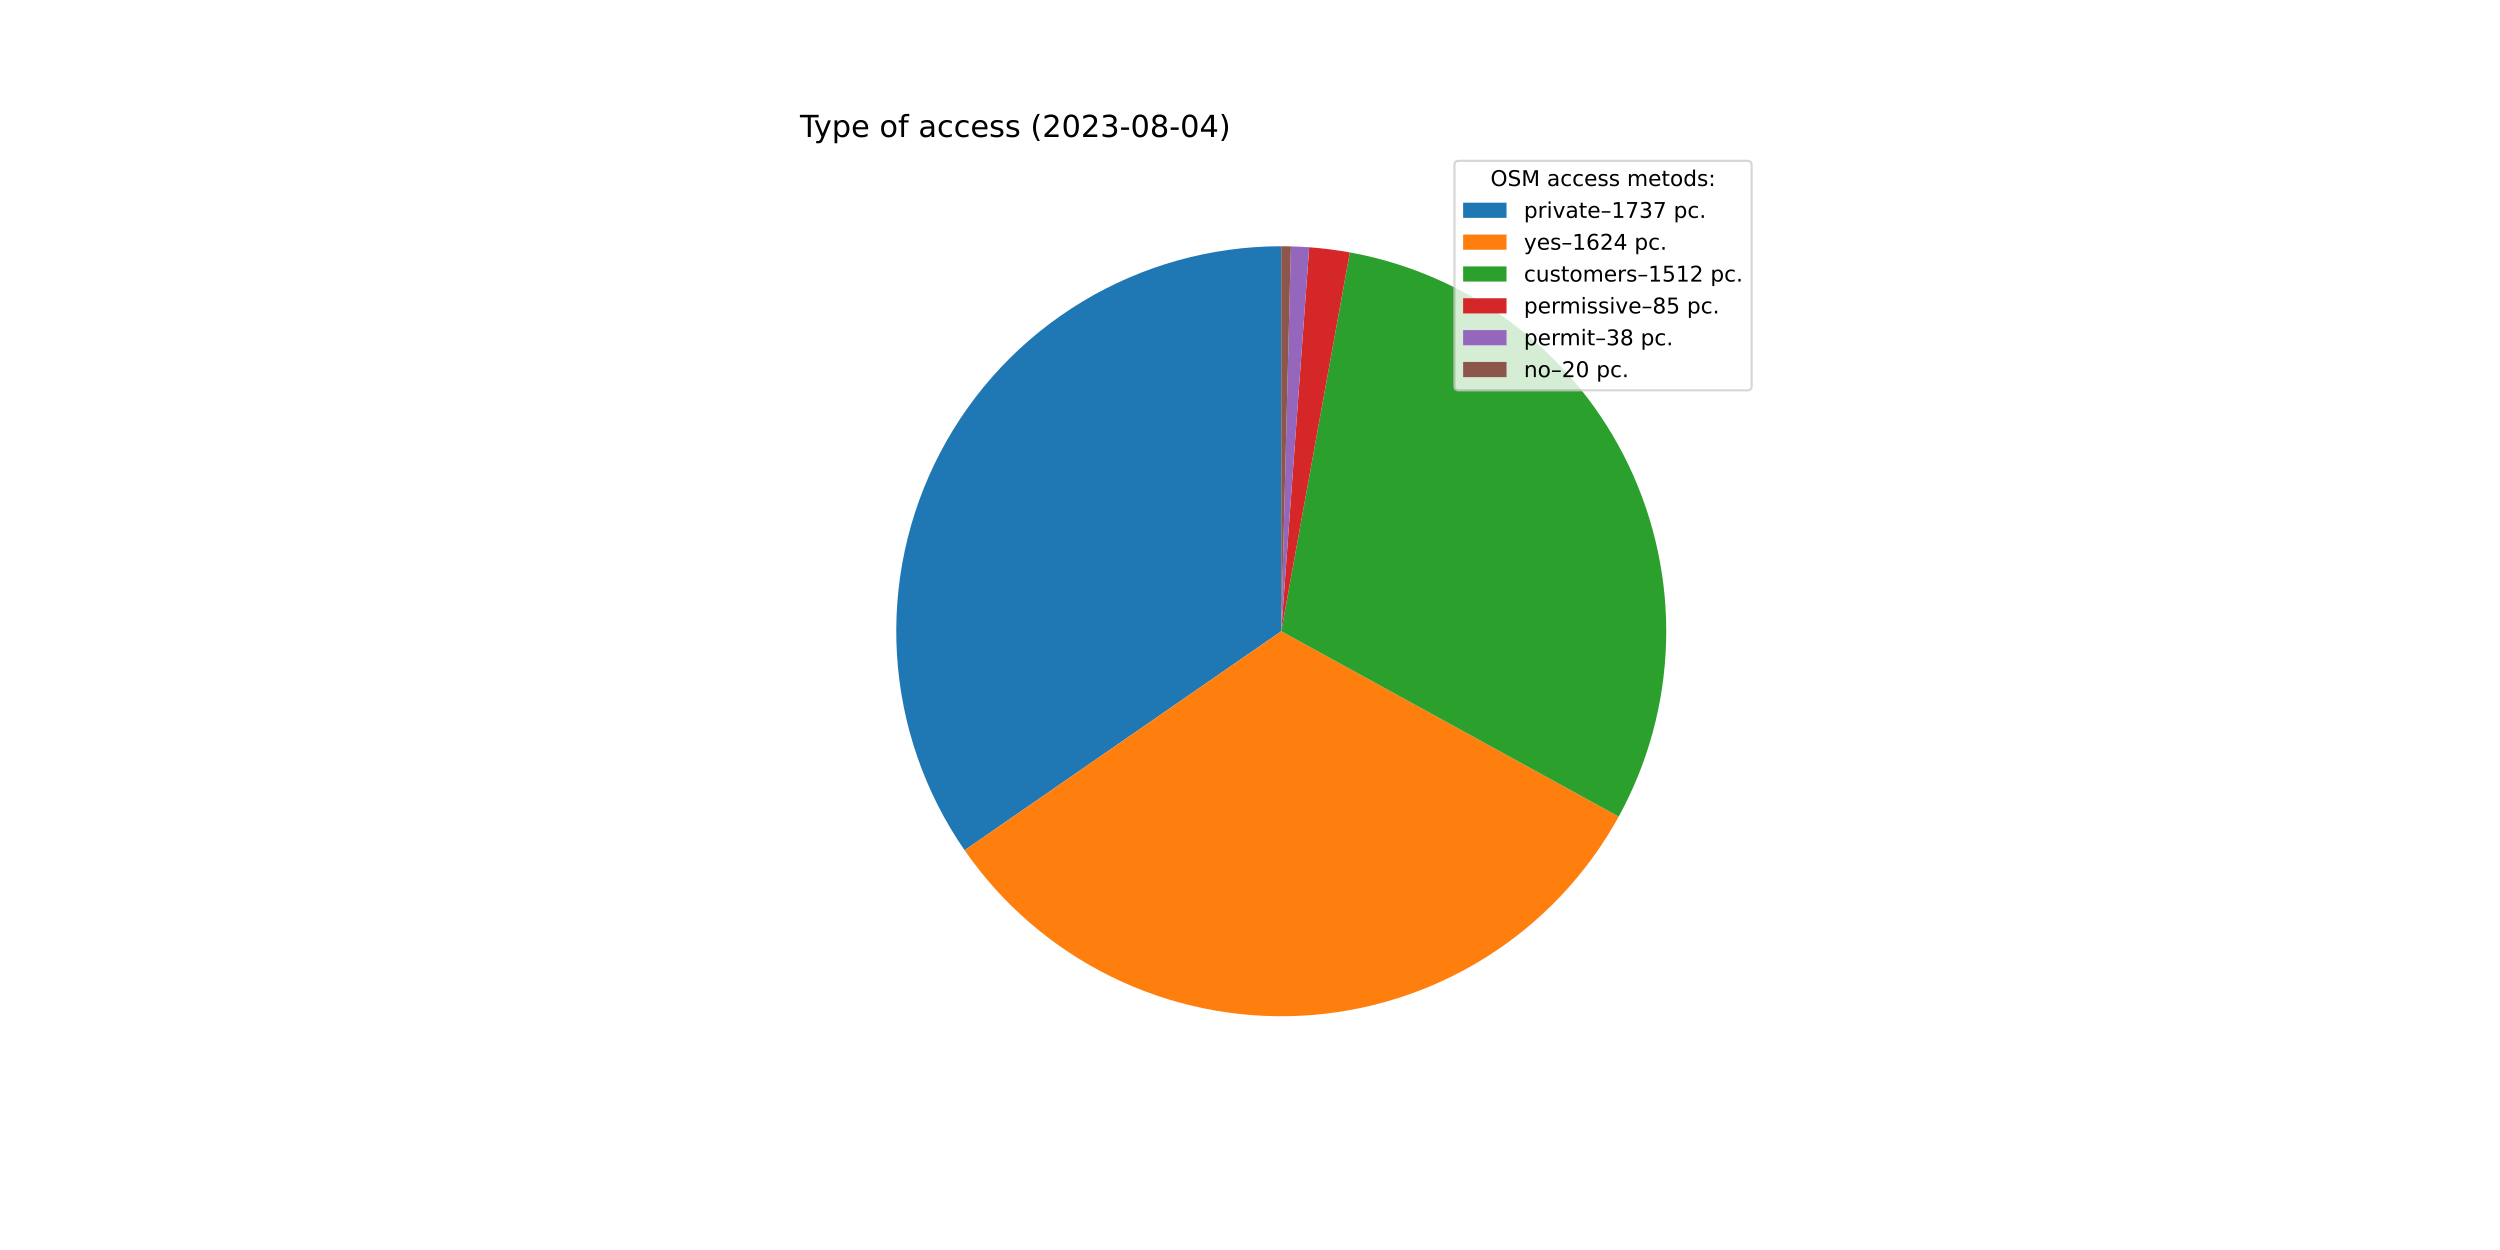
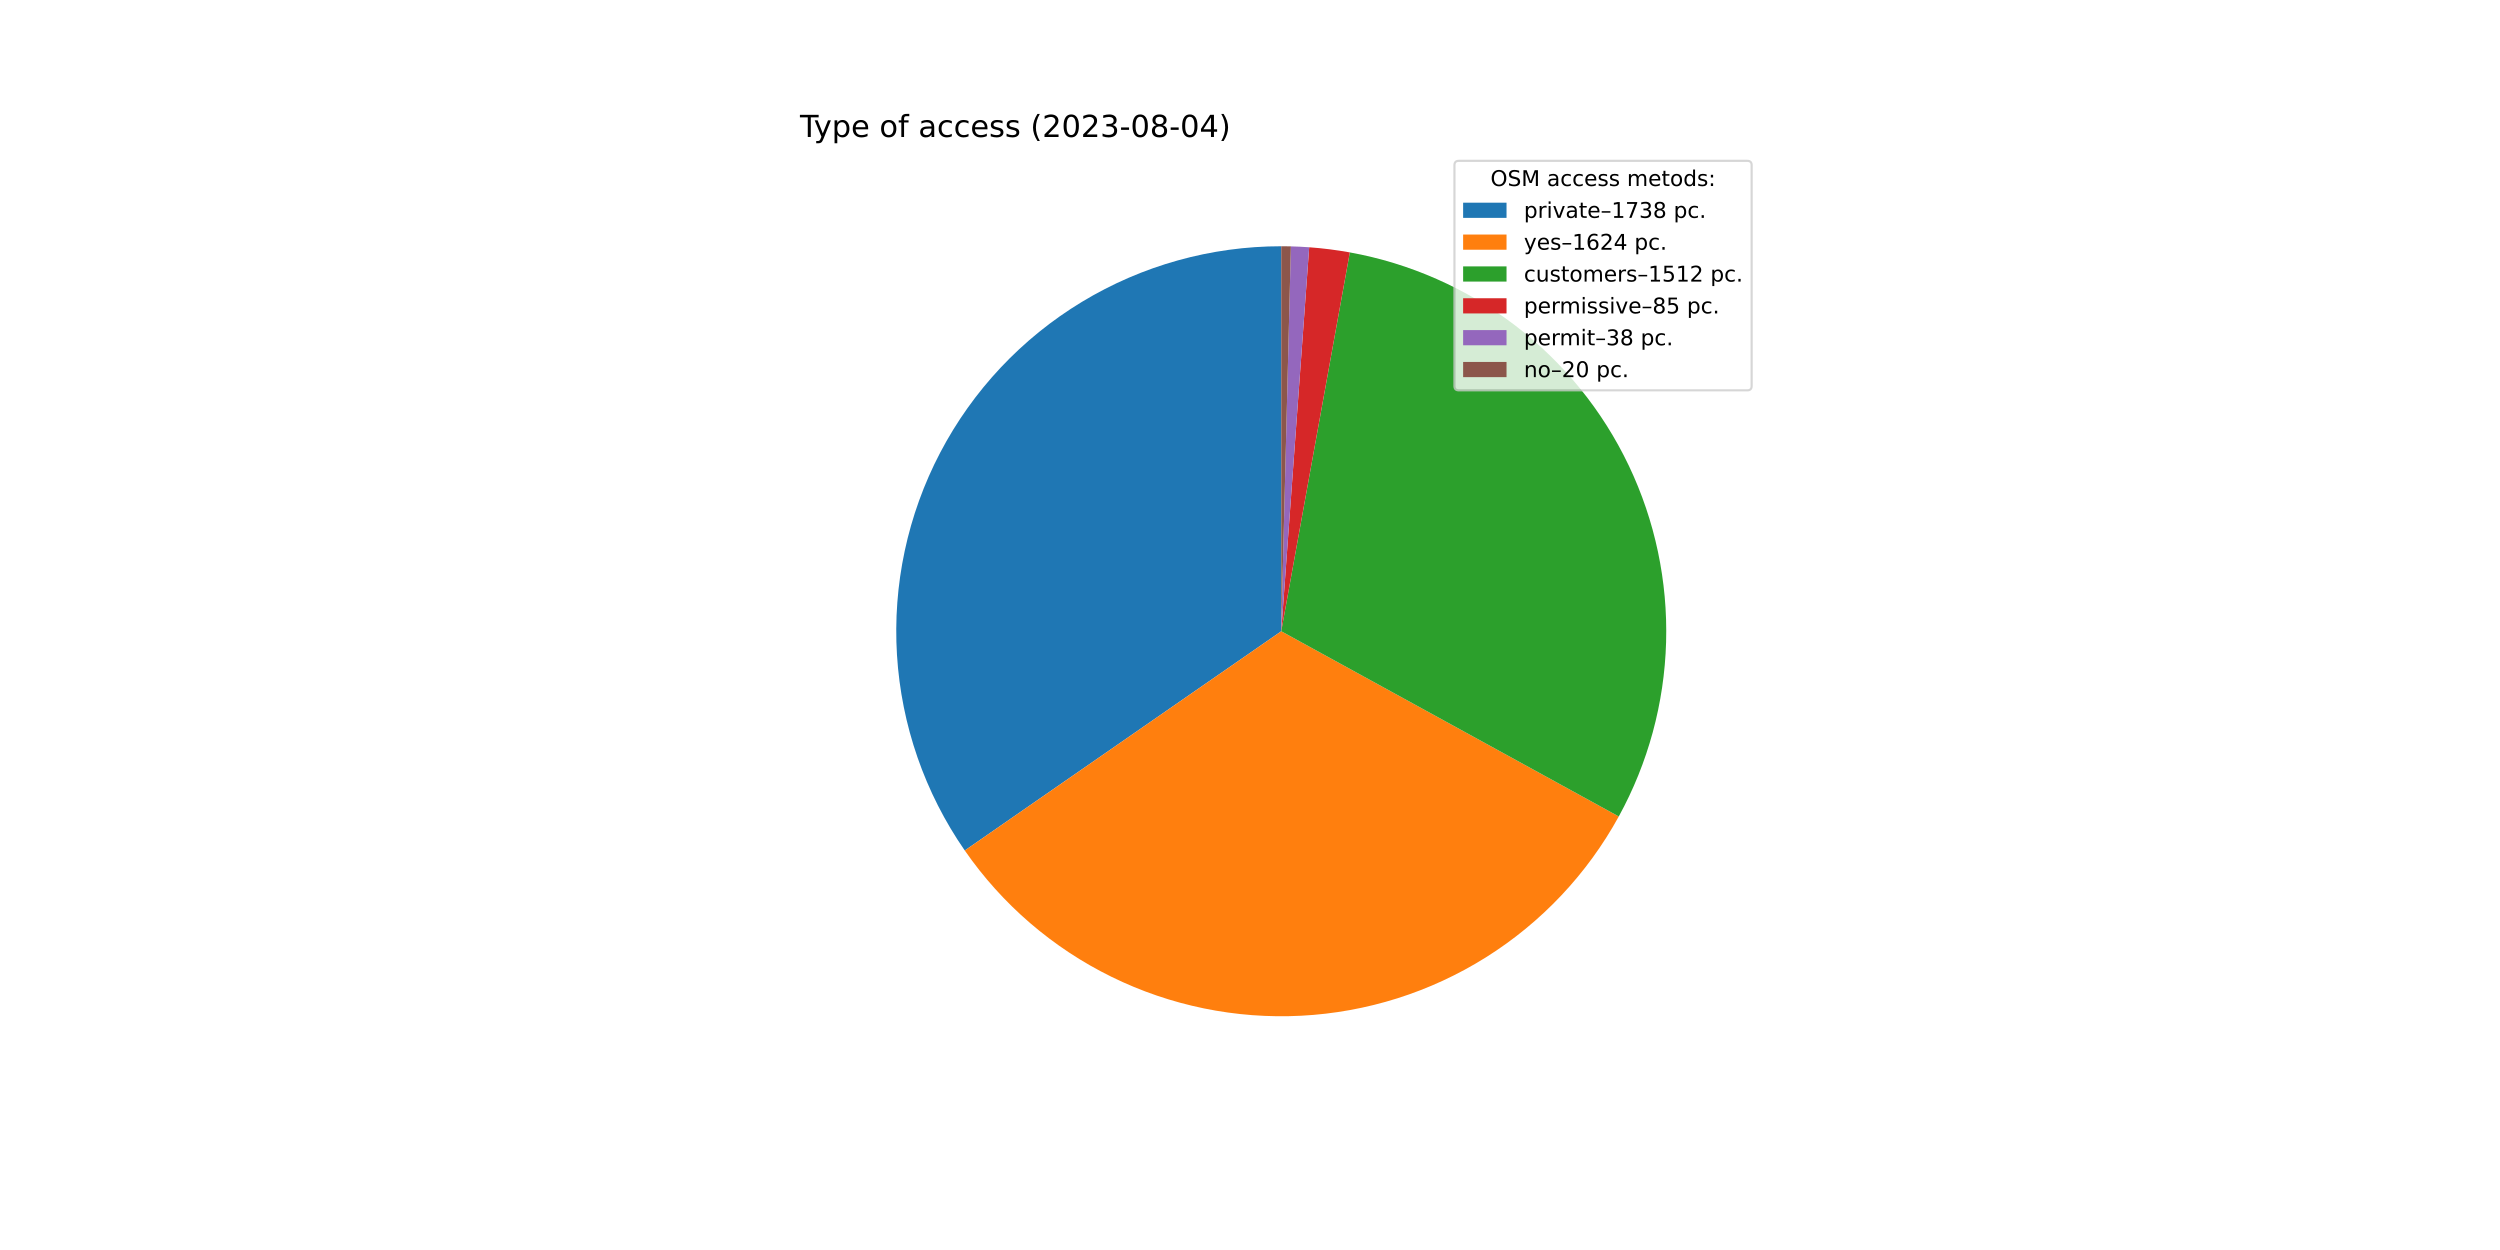
<svg xmlns="http://www.w3.org/2000/svg" xmlns:xlink="http://www.w3.org/1999/xlink" width="1152pt" height="576pt" viewBox="0 0 1152 576" version="1.1">
  <defs>
    <style type="text/css">*{stroke-linejoin: round; stroke-linecap: butt}</style>
  </defs>
  <g id="figure_1">
    <g id="patch_1">
      <path d="M 0 576  L 1152 576  L 1152 0  L 0 0  z " style="fill: #ffffff" />
    </g>
    <g id="axes_1">
      <g id="patch_2">
-         <path d="M 590.4 113.472  C 558.036 113.472 526.28 122.328 498.587 139.077  C 470.894 155.827 448.305 179.839 433.277 208.503  C 418.249 237.166 411.348 269.403 413.323 301.707  C 415.298 334.011 426.075 365.167 444.484 391.786  L 590.4 290.88  L 590.4 113.472  z " style="fill: #1f77b4" />
+         <path d="M 590.4 113.472  C 558.023 113.472 526.256 122.335 498.556 139.096  C 470.856 155.858 448.266 179.886 433.244 208.567  C 418.222 237.248 411.334 269.501 413.329 301.816  C 415.325 334.131 426.129 365.291 444.566 391.905  L 590.4 290.88  L 590.4 113.472  z " style="fill: #1f77b4" />
      </g>
      <g id="patch_3">
-         <path d="M 444.484 391.786  C 461.681 416.654 484.954 436.719 512.084 450.066  C 539.214 463.413 569.311 469.606 599.507 468.054  C 629.703 466.502 659.007 457.256 684.625 441.197  C 710.244 425.138 731.337 402.793 745.894 376.292  L 590.4 290.88  L 444.484 391.786  z " style="fill: #ff7f0e" />
+         <path d="M 444.566 391.905  C 461.781 416.755 485.064 436.797 512.198 450.122  C 539.332 463.447 569.428 469.619 599.616 468.048  C 629.805 466.478 659.098 457.217 684.703 441.148  C 710.308 425.08 731.386 402.73 745.929 376.228  L 590.4 290.88  L 444.566 391.905  z " style="fill: #ff7f0e" />
      </g>
      <g id="patch_4">
-         <path d="M 745.894 376.292  C 759.437 351.637 766.924 324.109 767.734 295.99  C 768.545 267.872 762.656 239.959 750.555 214.564  C 738.454 189.169 720.484 167.013 698.134 149.93  C 675.785 132.847 649.689 121.323 622.009 116.311  L 590.4 290.88  L 745.894 376.292  z " style="fill: #2ca02c" />
+         <path d="M 745.929 376.228  C 759.46 351.572 766.935 324.048 767.736 295.934  C 768.537 267.82 762.642 239.915 750.537 214.528  C 738.433 189.141 720.464 166.993 698.116 149.916  C 675.769 132.84 649.678 121.319 622.002 116.309  L 590.4 290.88  L 745.929 376.228  z " style="fill: #2ca02c" />
      </g>
      <g id="patch_5">
-         <path d="M 622.009 116.311  C 618.911 115.75 615.798 115.271 612.675 114.876  C 609.551 114.481 606.418 114.169 603.278 113.94  L 590.4 290.88  L 622.009 116.311  z " style="fill: #d62728" />
+         <path d="M 622.002 116.309  C 618.905 115.749 615.793 115.271 612.67 114.875  C 609.548 114.48 606.415 114.168 603.275 113.94  L 590.4 290.88  L 622.002 116.309  z " style="fill: #d62728" />
      </g>
      <g id="patch_6">
-         <path d="M 603.278 113.94  C 601.874 113.838 600.469 113.752 599.063 113.684  C 597.658 113.615 596.251 113.563 594.844 113.528  L 590.4 290.88  L 603.278 113.94  z " style="fill: #9467bd" />
+         <path d="M 603.275 113.94  C 601.872 113.838 600.467 113.752 599.062 113.684  C 597.656 113.615 596.25 113.563 594.843 113.528  L 590.4 290.88  L 603.275 113.94  z " style="fill: #9467bd" />
      </g>
      <g id="patch_7">
-         <path d="M 594.844 113.528  C 594.104 113.509 593.363 113.495 592.622 113.486  C 591.881 113.477 591.141 113.472 590.4 113.472  L 590.4 290.88  L 594.844 113.528  z " style="fill: #8c564b" />
+         <path d="M 594.843 113.528  C 594.103 113.509 593.362 113.495 592.622 113.486  C 591.881 113.477 591.141 113.472 590.4 113.472  L 590.4 290.88  L 594.843 113.528  z " style="fill: #8c564b" />
      </g>
      <g id="matplotlib.axis_1" />
      <g id="matplotlib.axis_2" />
      <g id="text_1">
        <g transform="translate(368.64 63.12)scale(0.14 -0.14)">
          <defs>
            <path id="DejaVuSans-54" d="M -19 4666  L 3928 4666  L 3928 4134  L 2272 4134  L 2272 0  L 1638 0  L 1638 4134  L -19 4134  L -19 4666  z " transform="scale(0.015625)" />
            <path id="DejaVuSans-79" d="M 2059 -325  Q 1816 -950 1584 -1140  Q 1353 -1331 966 -1331  L 506 -1331  L 506 -850  L 844 -850  Q 1081 -850 1212 -737  Q 1344 -625 1503 -206  L 1606 56  L 191 3500  L 800 3500  L 1894 763  L 2988 3500  L 3597 3500  L 2059 -325  z " transform="scale(0.015625)" />
            <path id="DejaVuSans-70" d="M 1159 525  L 1159 -1331  L 581 -1331  L 581 3500  L 1159 3500  L 1159 2969  Q 1341 3281 1617 3432  Q 1894 3584 2278 3584  Q 2916 3584 3314 3078  Q 3713 2572 3713 1747  Q 3713 922 3314 415  Q 2916 -91 2278 -91  Q 1894 -91 1617 61  Q 1341 213 1159 525  z M 3116 1747  Q 3116 2381 2855 2742  Q 2594 3103 2138 3103  Q 1681 3103 1420 2742  Q 1159 2381 1159 1747  Q 1159 1113 1420 752  Q 1681 391 2138 391  Q 2594 391 2855 752  Q 3116 1113 3116 1747  z " transform="scale(0.015625)" />
            <path id="DejaVuSans-65" d="M 3597 1894  L 3597 1613  L 953 1613  Q 991 1019 1311 708  Q 1631 397 2203 397  Q 2534 397 2845 478  Q 3156 559 3463 722  L 3463 178  Q 3153 47 2828 -22  Q 2503 -91 2169 -91  Q 1331 -91 842 396  Q 353 884 353 1716  Q 353 2575 817 3079  Q 1281 3584 2069 3584  Q 2775 3584 3186 3129  Q 3597 2675 3597 1894  z M 3022 2063  Q 3016 2534 2758 2815  Q 2500 3097 2075 3097  Q 1594 3097 1305 2825  Q 1016 2553 972 2059  L 3022 2063  z " transform="scale(0.015625)" />
            <path id="DejaVuSans-20" transform="scale(0.015625)" />
            <path id="DejaVuSans-6f" d="M 1959 3097  Q 1497 3097 1228 2736  Q 959 2375 959 1747  Q 959 1119 1226 758  Q 1494 397 1959 397  Q 2419 397 2687 759  Q 2956 1122 2956 1747  Q 2956 2369 2687 2733  Q 2419 3097 1959 3097  z M 1959 3584  Q 2709 3584 3137 3096  Q 3566 2609 3566 1747  Q 3566 888 3137 398  Q 2709 -91 1959 -91  Q 1206 -91 779 398  Q 353 888 353 1747  Q 353 2609 779 3096  Q 1206 3584 1959 3584  z " transform="scale(0.015625)" />
            <path id="DejaVuSans-66" d="M 2375 4863  L 2375 4384  L 1825 4384  Q 1516 4384 1395 4259  Q 1275 4134 1275 3809  L 1275 3500  L 2222 3500  L 2222 3053  L 1275 3053  L 1275 0  L 697 0  L 697 3053  L 147 3053  L 147 3500  L 697 3500  L 697 3744  Q 697 4328 969 4595  Q 1241 4863 1831 4863  L 2375 4863  z " transform="scale(0.015625)" />
            <path id="DejaVuSans-61" d="M 2194 1759  Q 1497 1759 1228 1600  Q 959 1441 959 1056  Q 959 750 1161 570  Q 1363 391 1709 391  Q 2188 391 2477 730  Q 2766 1069 2766 1631  L 2766 1759  L 2194 1759  z M 3341 1997  L 3341 0  L 2766 0  L 2766 531  Q 2569 213 2275 61  Q 1981 -91 1556 -91  Q 1019 -91 701 211  Q 384 513 384 1019  Q 384 1609 779 1909  Q 1175 2209 1959 2209  L 2766 2209  L 2766 2266  Q 2766 2663 2505 2880  Q 2244 3097 1772 3097  Q 1472 3097 1187 3025  Q 903 2953 641 2809  L 641 3341  Q 956 3463 1253 3523  Q 1550 3584 1831 3584  Q 2591 3584 2966 3190  Q 3341 2797 3341 1997  z " transform="scale(0.015625)" />
            <path id="DejaVuSans-63" d="M 3122 3366  L 3122 2828  Q 2878 2963 2633 3030  Q 2388 3097 2138 3097  Q 1578 3097 1268 2742  Q 959 2388 959 1747  Q 959 1106 1268 751  Q 1578 397 2138 397  Q 2388 397 2633 464  Q 2878 531 3122 666  L 3122 134  Q 2881 22 2623 -34  Q 2366 -91 2075 -91  Q 1284 -91 818 406  Q 353 903 353 1747  Q 353 2603 823 3093  Q 1294 3584 2113 3584  Q 2378 3584 2631 3529  Q 2884 3475 3122 3366  z " transform="scale(0.015625)" />
            <path id="DejaVuSans-73" d="M 2834 3397  L 2834 2853  Q 2591 2978 2328 3040  Q 2066 3103 1784 3103  Q 1356 3103 1142 2972  Q 928 2841 928 2578  Q 928 2378 1081 2264  Q 1234 2150 1697 2047  L 1894 2003  Q 2506 1872 2764 1633  Q 3022 1394 3022 966  Q 3022 478 2636 193  Q 2250 -91 1575 -91  Q 1294 -91 989 -36  Q 684 19 347 128  L 347 722  Q 666 556 975 473  Q 1284 391 1588 391  Q 1994 391 2212 530  Q 2431 669 2431 922  Q 2431 1156 2273 1281  Q 2116 1406 1581 1522  L 1381 1569  Q 847 1681 609 1914  Q 372 2147 372 2553  Q 372 3047 722 3315  Q 1072 3584 1716 3584  Q 2034 3584 2315 3537  Q 2597 3491 2834 3397  z " transform="scale(0.015625)" />
            <path id="DejaVuSans-28" d="M 1984 4856  Q 1566 4138 1362 3434  Q 1159 2731 1159 2009  Q 1159 1288 1364 580  Q 1569 -128 1984 -844  L 1484 -844  Q 1016 -109 783 600  Q 550 1309 550 2009  Q 550 2706 781 3412  Q 1013 4119 1484 4856  L 1984 4856  z " transform="scale(0.015625)" />
            <path id="DejaVuSans-32" d="M 1228 531  L 3431 531  L 3431 0  L 469 0  L 469 531  Q 828 903 1448 1529  Q 2069 2156 2228 2338  Q 2531 2678 2651 2914  Q 2772 3150 2772 3378  Q 2772 3750 2511 3984  Q 2250 4219 1831 4219  Q 1534 4219 1204 4116  Q 875 4013 500 3803  L 500 4441  Q 881 4594 1212 4672  Q 1544 4750 1819 4750  Q 2544 4750 2975 4387  Q 3406 4025 3406 3419  Q 3406 3131 3298 2873  Q 3191 2616 2906 2266  Q 2828 2175 2409 1742  Q 1991 1309 1228 531  z " transform="scale(0.015625)" />
            <path id="DejaVuSans-30" d="M 2034 4250  Q 1547 4250 1301 3770  Q 1056 3291 1056 2328  Q 1056 1369 1301 889  Q 1547 409 2034 409  Q 2525 409 2770 889  Q 3016 1369 3016 2328  Q 3016 3291 2770 3770  Q 2525 4250 2034 4250  z M 2034 4750  Q 2819 4750 3233 4129  Q 3647 3509 3647 2328  Q 3647 1150 3233 529  Q 2819 -91 2034 -91  Q 1250 -91 836 529  Q 422 1150 422 2328  Q 422 3509 836 4129  Q 1250 4750 2034 4750  z " transform="scale(0.015625)" />
            <path id="DejaVuSans-33" d="M 2597 2516  Q 3050 2419 3304 2112  Q 3559 1806 3559 1356  Q 3559 666 3084 287  Q 2609 -91 1734 -91  Q 1441 -91 1130 -33  Q 819 25 488 141  L 488 750  Q 750 597 1062 519  Q 1375 441 1716 441  Q 2309 441 2620 675  Q 2931 909 2931 1356  Q 2931 1769 2642 2001  Q 2353 2234 1838 2234  L 1294 2234  L 1294 2753  L 1863 2753  Q 2328 2753 2575 2939  Q 2822 3125 2822 3475  Q 2822 3834 2567 4026  Q 2313 4219 1838 4219  Q 1578 4219 1281 4162  Q 984 4106 628 3988  L 628 4550  Q 988 4650 1302 4700  Q 1616 4750 1894 4750  Q 2613 4750 3031 4423  Q 3450 4097 3450 3541  Q 3450 3153 3228 2886  Q 3006 2619 2597 2516  z " transform="scale(0.015625)" />
            <path id="DejaVuSans-2d" d="M 313 2009  L 1997 2009  L 1997 1497  L 313 1497  L 313 2009  z " transform="scale(0.015625)" />
            <path id="DejaVuSans-38" d="M 2034 2216  Q 1584 2216 1326 1975  Q 1069 1734 1069 1313  Q 1069 891 1326 650  Q 1584 409 2034 409  Q 2484 409 2743 651  Q 3003 894 3003 1313  Q 3003 1734 2745 1975  Q 2488 2216 2034 2216  z M 1403 2484  Q 997 2584 770 2862  Q 544 3141 544 3541  Q 544 4100 942 4425  Q 1341 4750 2034 4750  Q 2731 4750 3128 4425  Q 3525 4100 3525 3541  Q 3525 3141 3298 2862  Q 3072 2584 2669 2484  Q 3125 2378 3379 2068  Q 3634 1759 3634 1313  Q 3634 634 3220 271  Q 2806 -91 2034 -91  Q 1263 -91 848 271  Q 434 634 434 1313  Q 434 1759 690 2068  Q 947 2378 1403 2484  z M 1172 3481  Q 1172 3119 1398 2916  Q 1625 2713 2034 2713  Q 2441 2713 2670 2916  Q 2900 3119 2900 3481  Q 2900 3844 2670 4047  Q 2441 4250 2034 4250  Q 1625 4250 1398 4047  Q 1172 3844 1172 3481  z " transform="scale(0.015625)" />
            <path id="DejaVuSans-34" d="M 2419 4116  L 825 1625  L 2419 1625  L 2419 4116  z M 2253 4666  L 3047 4666  L 3047 1625  L 3713 1625  L 3713 1100  L 3047 1100  L 3047 0  L 2419 0  L 2419 1100  L 313 1100  L 313 1709  L 2253 4666  z " transform="scale(0.015625)" />
            <path id="DejaVuSans-29" d="M 513 4856  L 1013 4856  Q 1481 4119 1714 3412  Q 1947 2706 1947 2009  Q 1947 1309 1714 600  Q 1481 -109 1013 -844  L 513 -844  Q 928 -128 1133 580  Q 1338 1288 1338 2009  Q 1338 2731 1133 3434  Q 928 4138 513 4856  z " transform="scale(0.015625)" />
          </defs>
          <use xlink:href="#DejaVuSans-54" />
          <use xlink:href="#DejaVuSans-79" x="45.459" />
          <use xlink:href="#DejaVuSans-70" x="104.639" />
          <use xlink:href="#DejaVuSans-65" x="168.115" />
          <use xlink:href="#DejaVuSans-20" x="229.639" />
          <use xlink:href="#DejaVuSans-6f" x="261.426" />
          <use xlink:href="#DejaVuSans-66" x="322.607" />
          <use xlink:href="#DejaVuSans-20" x="357.812" />
          <use xlink:href="#DejaVuSans-61" x="389.6" />
          <use xlink:href="#DejaVuSans-63" x="450.879" />
          <use xlink:href="#DejaVuSans-63" x="505.859" />
          <use xlink:href="#DejaVuSans-65" x="560.84" />
          <use xlink:href="#DejaVuSans-73" x="622.363" />
          <use xlink:href="#DejaVuSans-73" x="674.463" />
          <use xlink:href="#DejaVuSans-20" x="726.562" />
          <use xlink:href="#DejaVuSans-28" x="758.35" />
          <use xlink:href="#DejaVuSans-32" x="797.363" />
          <use xlink:href="#DejaVuSans-30" x="860.986" />
          <use xlink:href="#DejaVuSans-32" x="924.609" />
          <use xlink:href="#DejaVuSans-33" x="988.232" />
          <use xlink:href="#DejaVuSans-2d" x="1051.855" />
          <use xlink:href="#DejaVuSans-30" x="1087.939" />
          <use xlink:href="#DejaVuSans-38" x="1151.562" />
          <use xlink:href="#DejaVuSans-2d" x="1215.186" />
          <use xlink:href="#DejaVuSans-30" x="1251.27" />
          <use xlink:href="#DejaVuSans-34" x="1314.893" />
          <use xlink:href="#DejaVuSans-29" x="1378.516" />
        </g>
      </g>
      <g id="legend_1">
        <g id="patch_8">
          <path d="M 672.208 179.867  L 805.16 179.867  Q 807.16 179.867 807.16 177.867  L 807.16 76.12  Q 807.16 74.12 805.16 74.12  L 672.208 74.12  Q 670.208 74.12 670.208 76.12  L 670.208 177.867  Q 670.208 179.867 672.208 179.867  z " style="fill: #ffffff; opacity: 0.8; stroke: #cccccc; stroke-linejoin: miter" />
        </g>
        <g id="text_2">
          <g transform="translate(686.8038 85.71844)scale(0.1 -0.1)">
            <defs>
              <path id="DejaVuSans-4f" d="M 2522 4238  Q 1834 4238 1429 3725  Q 1025 3213 1025 2328  Q 1025 1447 1429 934  Q 1834 422 2522 422  Q 3209 422 3611 934  Q 4013 1447 4013 2328  Q 4013 3213 3611 3725  Q 3209 4238 2522 4238  z M 2522 4750  Q 3503 4750 4090 4092  Q 4678 3434 4678 2328  Q 4678 1225 4090 567  Q 3503 -91 2522 -91  Q 1538 -91 948 565  Q 359 1222 359 2328  Q 359 3434 948 4092  Q 1538 4750 2522 4750  z " transform="scale(0.015625)" />
              <path id="DejaVuSans-53" d="M 3425 4513  L 3425 3897  Q 3066 4069 2747 4153  Q 2428 4238 2131 4238  Q 1616 4238 1336 4038  Q 1056 3838 1056 3469  Q 1056 3159 1242 3001  Q 1428 2844 1947 2747  L 2328 2669  Q 3034 2534 3370 2195  Q 3706 1856 3706 1288  Q 3706 609 3251 259  Q 2797 -91 1919 -91  Q 1588 -91 1214 -16  Q 841 59 441 206  L 441 856  Q 825 641 1194 531  Q 1563 422 1919 422  Q 2459 422 2753 634  Q 3047 847 3047 1241  Q 3047 1584 2836 1778  Q 2625 1972 2144 2069  L 1759 2144  Q 1053 2284 737 2584  Q 422 2884 422 3419  Q 422 4038 858 4394  Q 1294 4750 2059 4750  Q 2388 4750 2728 4690  Q 3069 4631 3425 4513  z " transform="scale(0.015625)" />
              <path id="DejaVuSans-4d" d="M 628 4666  L 1569 4666  L 2759 1491  L 3956 4666  L 4897 4666  L 4897 0  L 4281 0  L 4281 4097  L 3078 897  L 2444 897  L 1241 4097  L 1241 0  L 628 0  L 628 4666  z " transform="scale(0.015625)" />
              <path id="DejaVuSans-6d" d="M 3328 2828  Q 3544 3216 3844 3400  Q 4144 3584 4550 3584  Q 5097 3584 5394 3201  Q 5691 2819 5691 2113  L 5691 0  L 5113 0  L 5113 2094  Q 5113 2597 4934 2840  Q 4756 3084 4391 3084  Q 3944 3084 3684 2787  Q 3425 2491 3425 1978  L 3425 0  L 2847 0  L 2847 2094  Q 2847 2600 2669 2842  Q 2491 3084 2119 3084  Q 1678 3084 1418 2786  Q 1159 2488 1159 1978  L 1159 0  L 581 0  L 581 3500  L 1159 3500  L 1159 2956  Q 1356 3278 1631 3431  Q 1906 3584 2284 3584  Q 2666 3584 2933 3390  Q 3200 3197 3328 2828  z " transform="scale(0.015625)" />
              <path id="DejaVuSans-74" d="M 1172 4494  L 1172 3500  L 2356 3500  L 2356 3053  L 1172 3053  L 1172 1153  Q 1172 725 1289 603  Q 1406 481 1766 481  L 2356 481  L 2356 0  L 1766 0  Q 1100 0 847 248  Q 594 497 594 1153  L 594 3053  L 172 3053  L 172 3500  L 594 3500  L 594 4494  L 1172 4494  z " transform="scale(0.015625)" />
              <path id="DejaVuSans-64" d="M 2906 2969  L 2906 4863  L 3481 4863  L 3481 0  L 2906 0  L 2906 525  Q 2725 213 2448 61  Q 2172 -91 1784 -91  Q 1150 -91 751 415  Q 353 922 353 1747  Q 353 2572 751 3078  Q 1150 3584 1784 3584  Q 2172 3584 2448 3432  Q 2725 3281 2906 2969  z M 947 1747  Q 947 1113 1208 752  Q 1469 391 1925 391  Q 2381 391 2643 752  Q 2906 1113 2906 1747  Q 2906 2381 2643 2742  Q 2381 3103 1925 3103  Q 1469 3103 1208 2742  Q 947 2381 947 1747  z " transform="scale(0.015625)" />
              <path id="DejaVuSans-3a" d="M 750 794  L 1409 794  L 1409 0  L 750 0  L 750 794  z M 750 3309  L 1409 3309  L 1409 2516  L 750 2516  L 750 3309  z " transform="scale(0.015625)" />
            </defs>
            <use xlink:href="#DejaVuSans-4f" />
            <use xlink:href="#DejaVuSans-53" x="78.711" />
            <use xlink:href="#DejaVuSans-4d" x="142.188" />
            <use xlink:href="#DejaVuSans-20" x="228.467" />
            <use xlink:href="#DejaVuSans-61" x="260.254" />
            <use xlink:href="#DejaVuSans-63" x="321.533" />
            <use xlink:href="#DejaVuSans-63" x="376.514" />
            <use xlink:href="#DejaVuSans-65" x="431.494" />
            <use xlink:href="#DejaVuSans-73" x="493.018" />
            <use xlink:href="#DejaVuSans-73" x="545.117" />
            <use xlink:href="#DejaVuSans-20" x="597.217" />
            <use xlink:href="#DejaVuSans-6d" x="629.004" />
            <use xlink:href="#DejaVuSans-65" x="726.416" />
            <use xlink:href="#DejaVuSans-74" x="787.939" />
            <use xlink:href="#DejaVuSans-6f" x="827.148" />
            <use xlink:href="#DejaVuSans-64" x="888.33" />
            <use xlink:href="#DejaVuSans-73" x="951.807" />
            <use xlink:href="#DejaVuSans-3a" x="1003.906" />
          </g>
        </g>
        <g id="patch_9">
          <path d="M 674.208 100.397  L 694.208 100.397  L 694.208 93.397  L 674.208 93.397  z " style="fill: #1f77b4" />
        </g>
        <g id="text_3">
          <g transform="translate(702.2084 100.3966)scale(0.1 -0.1)">
            <defs>
              <path id="DejaVuSans-72" d="M 2631 2963  Q 2534 3019 2420 3045  Q 2306 3072 2169 3072  Q 1681 3072 1420 2755  Q 1159 2438 1159 1844  L 1159 0  L 581 0  L 581 3500  L 1159 3500  L 1159 2956  Q 1341 3275 1631 3429  Q 1922 3584 2338 3584  Q 2397 3584 2469 3576  Q 2541 3569 2628 3553  L 2631 2963  z " transform="scale(0.015625)" />
              <path id="DejaVuSans-69" d="M 603 3500  L 1178 3500  L 1178 0  L 603 0  L 603 3500  z M 603 4863  L 1178 4863  L 1178 4134  L 603 4134  L 603 4863  z " transform="scale(0.015625)" />
              <path id="DejaVuSans-76" d="M 191 3500  L 800 3500  L 1894 563  L 2988 3500  L 3597 3500  L 2284 0  L 1503 0  L 191 3500  z " transform="scale(0.015625)" />
              <path id="DejaVuSans-2013" d="M 313 1978  L 2888 1978  L 2888 1528  L 313 1528  L 313 1978  z " transform="scale(0.015625)" />
              <path id="DejaVuSans-31" d="M 794 531  L 1825 531  L 1825 4091  L 703 3866  L 703 4441  L 1819 4666  L 2450 4666  L 2450 531  L 3481 531  L 3481 0  L 794 0  L 794 531  z " transform="scale(0.015625)" />
              <path id="DejaVuSans-37" d="M 525 4666  L 3525 4666  L 3525 4397  L 1831 0  L 1172 0  L 2766 4134  L 525 4134  L 525 4666  z " transform="scale(0.015625)" />
              <path id="DejaVuSans-2e" d="M 684 794  L 1344 794  L 1344 0  L 684 0  L 684 794  z " transform="scale(0.015625)" />
            </defs>
            <use xlink:href="#DejaVuSans-70" />
            <use xlink:href="#DejaVuSans-72" x="63.477" />
            <use xlink:href="#DejaVuSans-69" x="104.59" />
            <use xlink:href="#DejaVuSans-76" x="132.373" />
            <use xlink:href="#DejaVuSans-61" x="191.553" />
            <use xlink:href="#DejaVuSans-74" x="252.832" />
            <use xlink:href="#DejaVuSans-65" x="292.041" />
            <use xlink:href="#DejaVuSans-2013" x="353.564" />
            <use xlink:href="#DejaVuSans-31" x="403.564" />
            <use xlink:href="#DejaVuSans-37" x="467.188" />
            <use xlink:href="#DejaVuSans-33" x="530.811" />
-             <use xlink:href="#DejaVuSans-37" x="594.434" />
+             <use xlink:href="#DejaVuSans-38" x="594.434" />
            <use xlink:href="#DejaVuSans-20" x="658.057" />
            <use xlink:href="#DejaVuSans-70" x="689.844" />
            <use xlink:href="#DejaVuSans-63" x="753.32" />
            <use xlink:href="#DejaVuSans-2e" x="808.301" />
          </g>
        </g>
        <g id="patch_10">
          <path d="M 674.208 115.075  L 694.208 115.075  L 694.208 108.075  L 674.208 108.075  z " style="fill: #ff7f0e" />
        </g>
        <g id="text_4">
          <g transform="translate(702.2084 115.0747)scale(0.1 -0.1)">
            <defs>
              <path id="DejaVuSans-36" d="M 2113 2584  Q 1688 2584 1439 2293  Q 1191 2003 1191 1497  Q 1191 994 1439 701  Q 1688 409 2113 409  Q 2538 409 2786 701  Q 3034 994 3034 1497  Q 3034 2003 2786 2293  Q 2538 2584 2113 2584  z M 3366 4563  L 3366 3988  Q 3128 4100 2886 4159  Q 2644 4219 2406 4219  Q 1781 4219 1451 3797  Q 1122 3375 1075 2522  Q 1259 2794 1537 2939  Q 1816 3084 2150 3084  Q 2853 3084 3261 2657  Q 3669 2231 3669 1497  Q 3669 778 3244 343  Q 2819 -91 2113 -91  Q 1303 -91 875 529  Q 447 1150 447 2328  Q 447 3434 972 4092  Q 1497 4750 2381 4750  Q 2619 4750 2861 4703  Q 3103 4656 3366 4563  z " transform="scale(0.015625)" />
            </defs>
            <use xlink:href="#DejaVuSans-79" />
            <use xlink:href="#DejaVuSans-65" x="59.18" />
            <use xlink:href="#DejaVuSans-73" x="120.703" />
            <use xlink:href="#DejaVuSans-2013" x="172.803" />
            <use xlink:href="#DejaVuSans-31" x="222.803" />
            <use xlink:href="#DejaVuSans-36" x="286.426" />
            <use xlink:href="#DejaVuSans-32" x="350.049" />
            <use xlink:href="#DejaVuSans-34" x="413.672" />
            <use xlink:href="#DejaVuSans-20" x="477.295" />
            <use xlink:href="#DejaVuSans-70" x="509.082" />
            <use xlink:href="#DejaVuSans-63" x="572.559" />
            <use xlink:href="#DejaVuSans-2e" x="627.539" />
          </g>
        </g>
        <g id="patch_11">
          <path d="M 674.208 129.753  L 694.208 129.753  L 694.208 122.753  L 674.208 122.753  z " style="fill: #2ca02c" />
        </g>
        <g id="text_5">
          <g transform="translate(702.2084 129.7528)scale(0.1 -0.1)">
            <defs>
              <path id="DejaVuSans-75" d="M 544 1381  L 544 3500  L 1119 3500  L 1119 1403  Q 1119 906 1312 657  Q 1506 409 1894 409  Q 2359 409 2629 706  Q 2900 1003 2900 1516  L 2900 3500  L 3475 3500  L 3475 0  L 2900 0  L 2900 538  Q 2691 219 2414 64  Q 2138 -91 1772 -91  Q 1169 -91 856 284  Q 544 659 544 1381  z M 1991 3584  L 1991 3584  z " transform="scale(0.015625)" />
              <path id="DejaVuSans-35" d="M 691 4666  L 3169 4666  L 3169 4134  L 1269 4134  L 1269 2991  Q 1406 3038 1543 3061  Q 1681 3084 1819 3084  Q 2600 3084 3056 2656  Q 3513 2228 3513 1497  Q 3513 744 3044 326  Q 2575 -91 1722 -91  Q 1428 -91 1123 -41  Q 819 9 494 109  L 494 744  Q 775 591 1075 516  Q 1375 441 1709 441  Q 2250 441 2565 725  Q 2881 1009 2881 1497  Q 2881 1984 2565 2268  Q 2250 2553 1709 2553  Q 1456 2553 1204 2497  Q 953 2441 691 2322  L 691 4666  z " transform="scale(0.015625)" />
            </defs>
            <use xlink:href="#DejaVuSans-63" />
            <use xlink:href="#DejaVuSans-75" x="54.98" />
            <use xlink:href="#DejaVuSans-73" x="118.359" />
            <use xlink:href="#DejaVuSans-74" x="170.459" />
            <use xlink:href="#DejaVuSans-6f" x="209.668" />
            <use xlink:href="#DejaVuSans-6d" x="270.85" />
            <use xlink:href="#DejaVuSans-65" x="368.262" />
            <use xlink:href="#DejaVuSans-72" x="429.785" />
            <use xlink:href="#DejaVuSans-73" x="470.898" />
            <use xlink:href="#DejaVuSans-2013" x="522.998" />
            <use xlink:href="#DejaVuSans-31" x="572.998" />
            <use xlink:href="#DejaVuSans-35" x="636.621" />
            <use xlink:href="#DejaVuSans-31" x="700.244" />
            <use xlink:href="#DejaVuSans-32" x="763.867" />
            <use xlink:href="#DejaVuSans-20" x="827.49" />
            <use xlink:href="#DejaVuSans-70" x="859.277" />
            <use xlink:href="#DejaVuSans-63" x="922.754" />
            <use xlink:href="#DejaVuSans-2e" x="977.734" />
          </g>
        </g>
        <g id="patch_12">
          <path d="M 674.208 144.431  L 694.208 144.431  L 694.208 137.431  L 674.208 137.431  z " style="fill: #d62728" />
        </g>
        <g id="text_6">
          <g transform="translate(702.2084 144.4309)scale(0.1 -0.1)">
            <use xlink:href="#DejaVuSans-70" />
            <use xlink:href="#DejaVuSans-65" x="63.477" />
            <use xlink:href="#DejaVuSans-72" x="125" />
            <use xlink:href="#DejaVuSans-6d" x="164.363" />
            <use xlink:href="#DejaVuSans-69" x="261.775" />
            <use xlink:href="#DejaVuSans-73" x="289.559" />
            <use xlink:href="#DejaVuSans-73" x="341.658" />
            <use xlink:href="#DejaVuSans-69" x="393.758" />
            <use xlink:href="#DejaVuSans-76" x="421.541" />
            <use xlink:href="#DejaVuSans-65" x="480.721" />
            <use xlink:href="#DejaVuSans-2013" x="542.244" />
            <use xlink:href="#DejaVuSans-38" x="592.244" />
            <use xlink:href="#DejaVuSans-35" x="655.867" />
            <use xlink:href="#DejaVuSans-20" x="719.49" />
            <use xlink:href="#DejaVuSans-70" x="751.277" />
            <use xlink:href="#DejaVuSans-63" x="814.754" />
            <use xlink:href="#DejaVuSans-2e" x="869.734" />
          </g>
        </g>
        <g id="patch_13">
          <path d="M 674.208 159.109  L 694.208 159.109  L 694.208 152.109  L 674.208 152.109  z " style="fill: #9467bd" />
        </g>
        <g id="text_7">
          <g transform="translate(702.2084 159.1091)scale(0.1 -0.1)">
            <use xlink:href="#DejaVuSans-70" />
            <use xlink:href="#DejaVuSans-65" x="63.477" />
            <use xlink:href="#DejaVuSans-72" x="125" />
            <use xlink:href="#DejaVuSans-6d" x="164.363" />
            <use xlink:href="#DejaVuSans-69" x="261.775" />
            <use xlink:href="#DejaVuSans-74" x="289.559" />
            <use xlink:href="#DejaVuSans-2013" x="328.768" />
            <use xlink:href="#DejaVuSans-33" x="378.768" />
            <use xlink:href="#DejaVuSans-38" x="442.391" />
            <use xlink:href="#DejaVuSans-20" x="506.014" />
            <use xlink:href="#DejaVuSans-70" x="537.801" />
            <use xlink:href="#DejaVuSans-63" x="601.277" />
            <use xlink:href="#DejaVuSans-2e" x="656.258" />
          </g>
        </g>
        <g id="patch_14">
          <path d="M 674.208 173.787  L 694.208 173.787  L 694.208 166.787  L 674.208 166.787  z " style="fill: #8c564b" />
        </g>
        <g id="text_8">
          <g transform="translate(702.2084 173.7872)scale(0.1 -0.1)">
            <defs>
              <path id="DejaVuSans-6e" d="M 3513 2113  L 3513 0  L 2938 0  L 2938 2094  Q 2938 2591 2744 2837  Q 2550 3084 2163 3084  Q 1697 3084 1428 2787  Q 1159 2491 1159 1978  L 1159 0  L 581 0  L 581 3500  L 1159 3500  L 1159 2956  Q 1366 3272 1645 3428  Q 1925 3584 2291 3584  Q 2894 3584 3203 3211  Q 3513 2838 3513 2113  z " transform="scale(0.015625)" />
            </defs>
            <use xlink:href="#DejaVuSans-6e" />
            <use xlink:href="#DejaVuSans-6f" x="63.379" />
            <use xlink:href="#DejaVuSans-2013" x="124.561" />
            <use xlink:href="#DejaVuSans-32" x="174.561" />
            <use xlink:href="#DejaVuSans-30" x="238.184" />
            <use xlink:href="#DejaVuSans-20" x="301.807" />
            <use xlink:href="#DejaVuSans-70" x="333.594" />
            <use xlink:href="#DejaVuSans-63" x="397.07" />
            <use xlink:href="#DejaVuSans-2e" x="452.051" />
          </g>
        </g>
      </g>
    </g>
  </g>
</svg>
